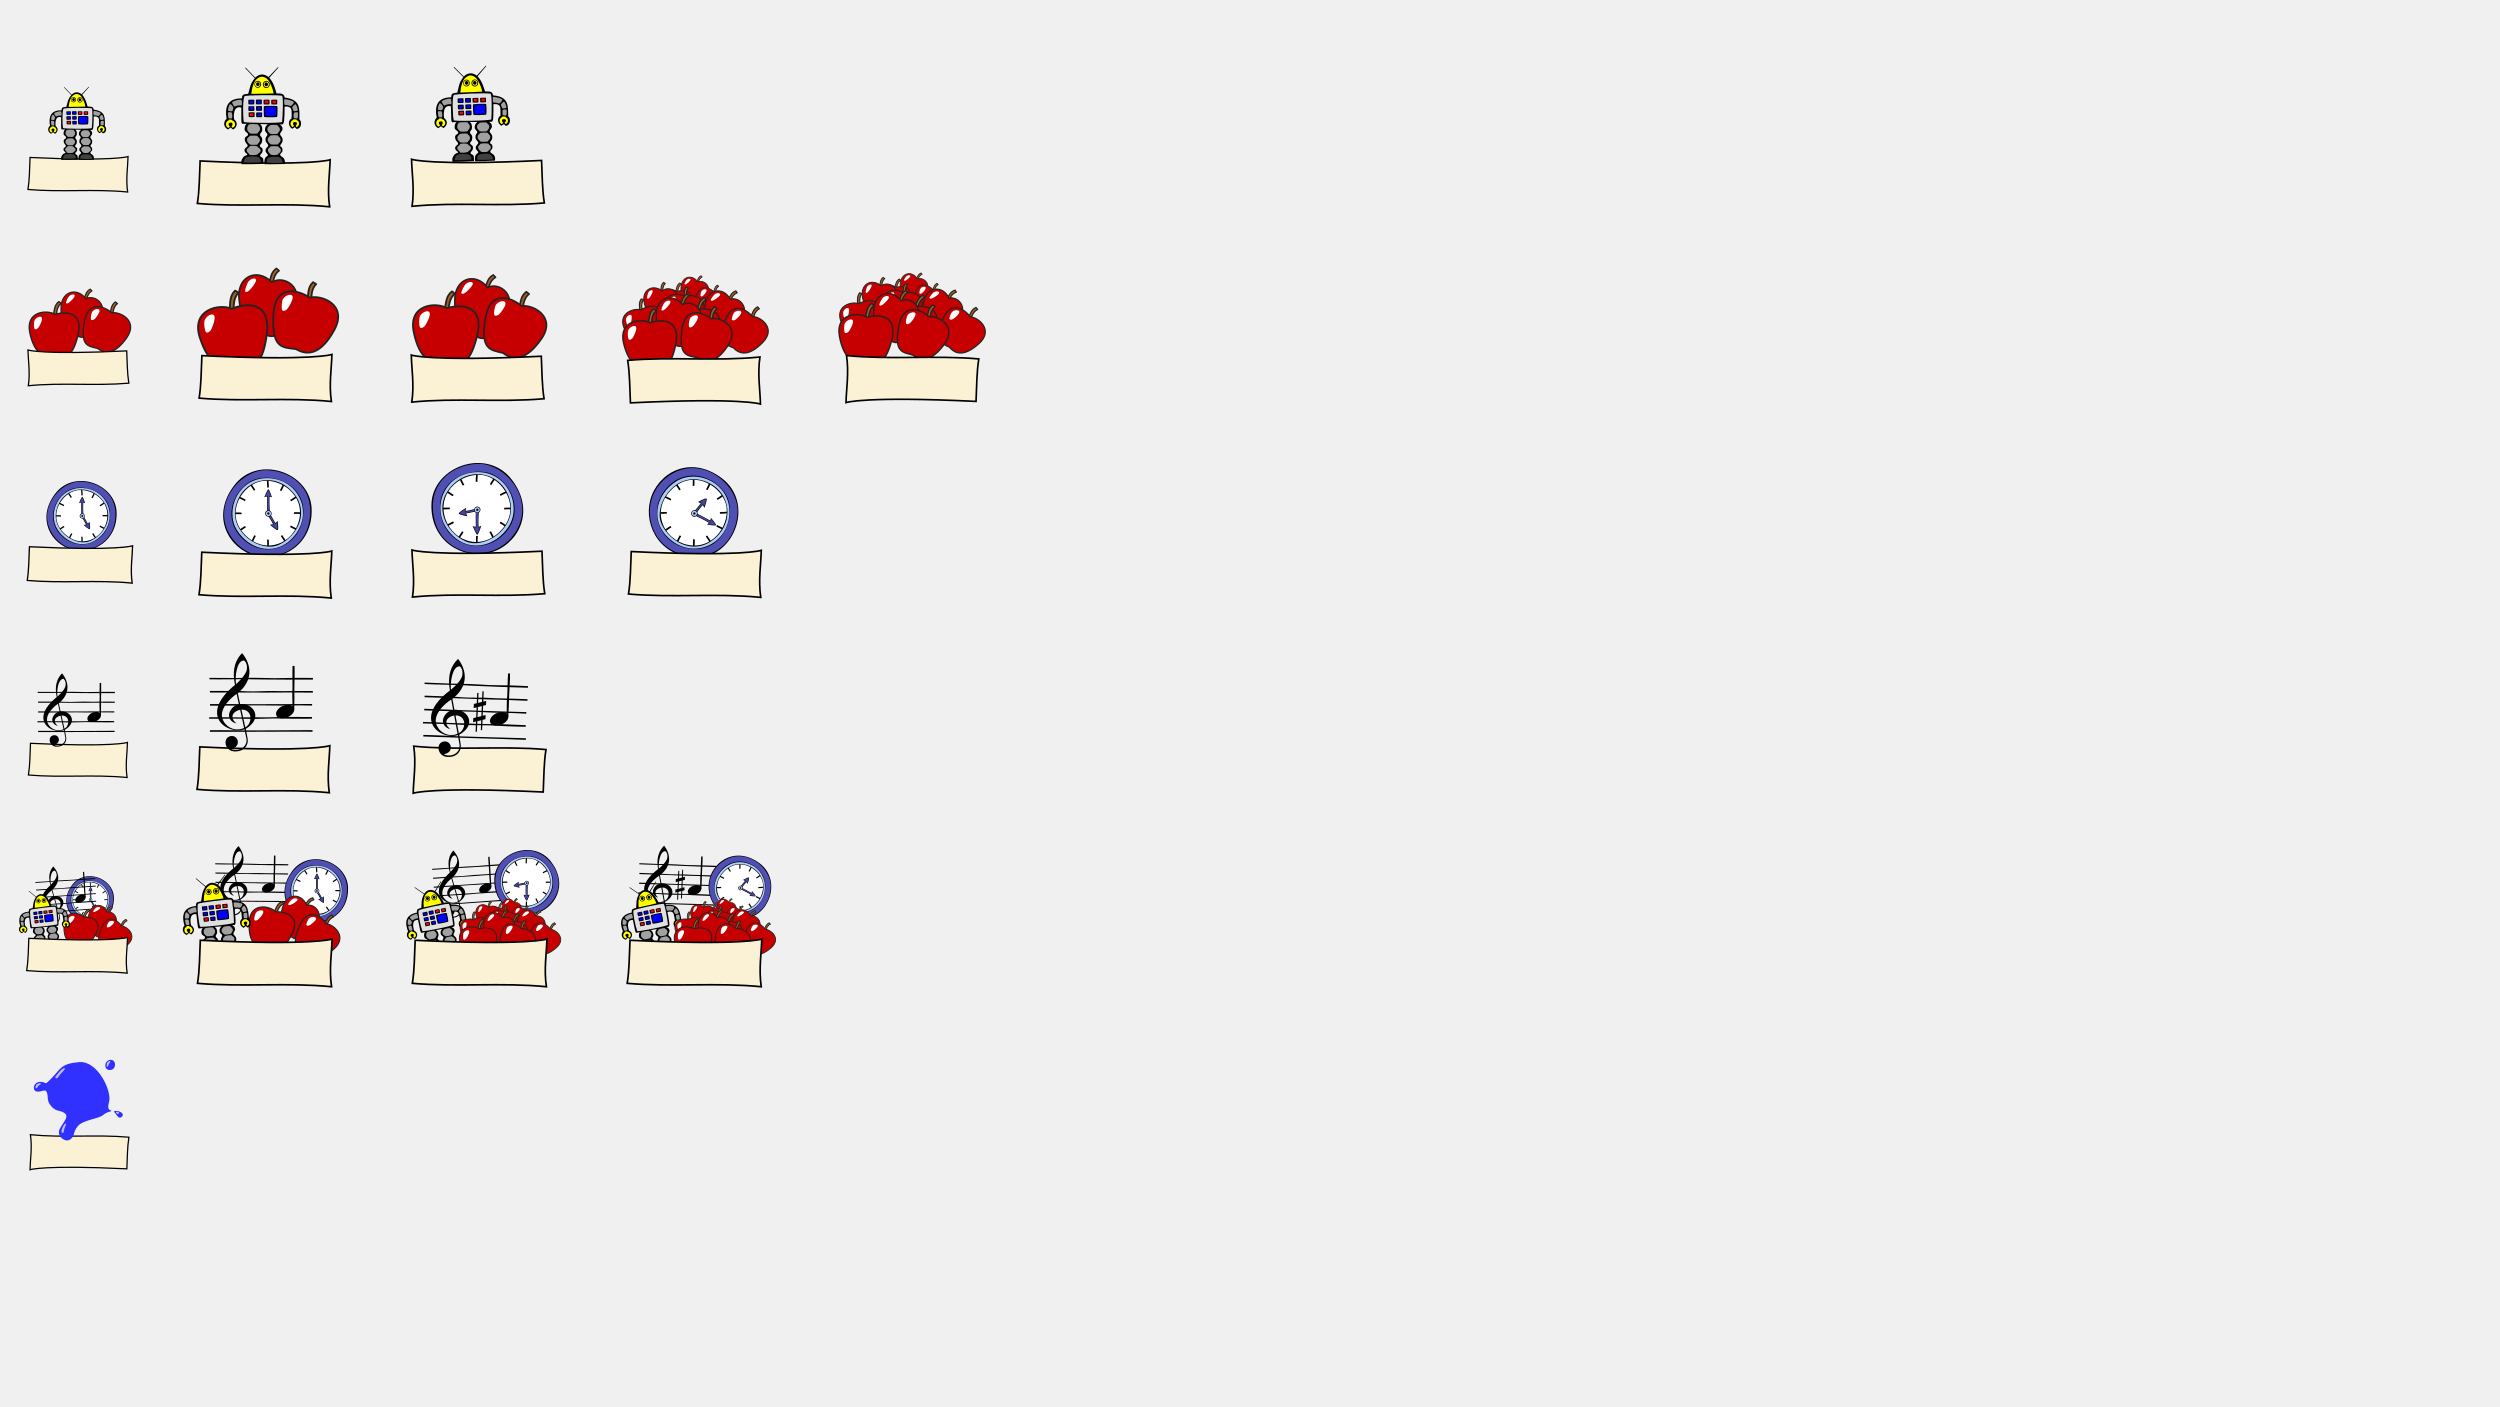
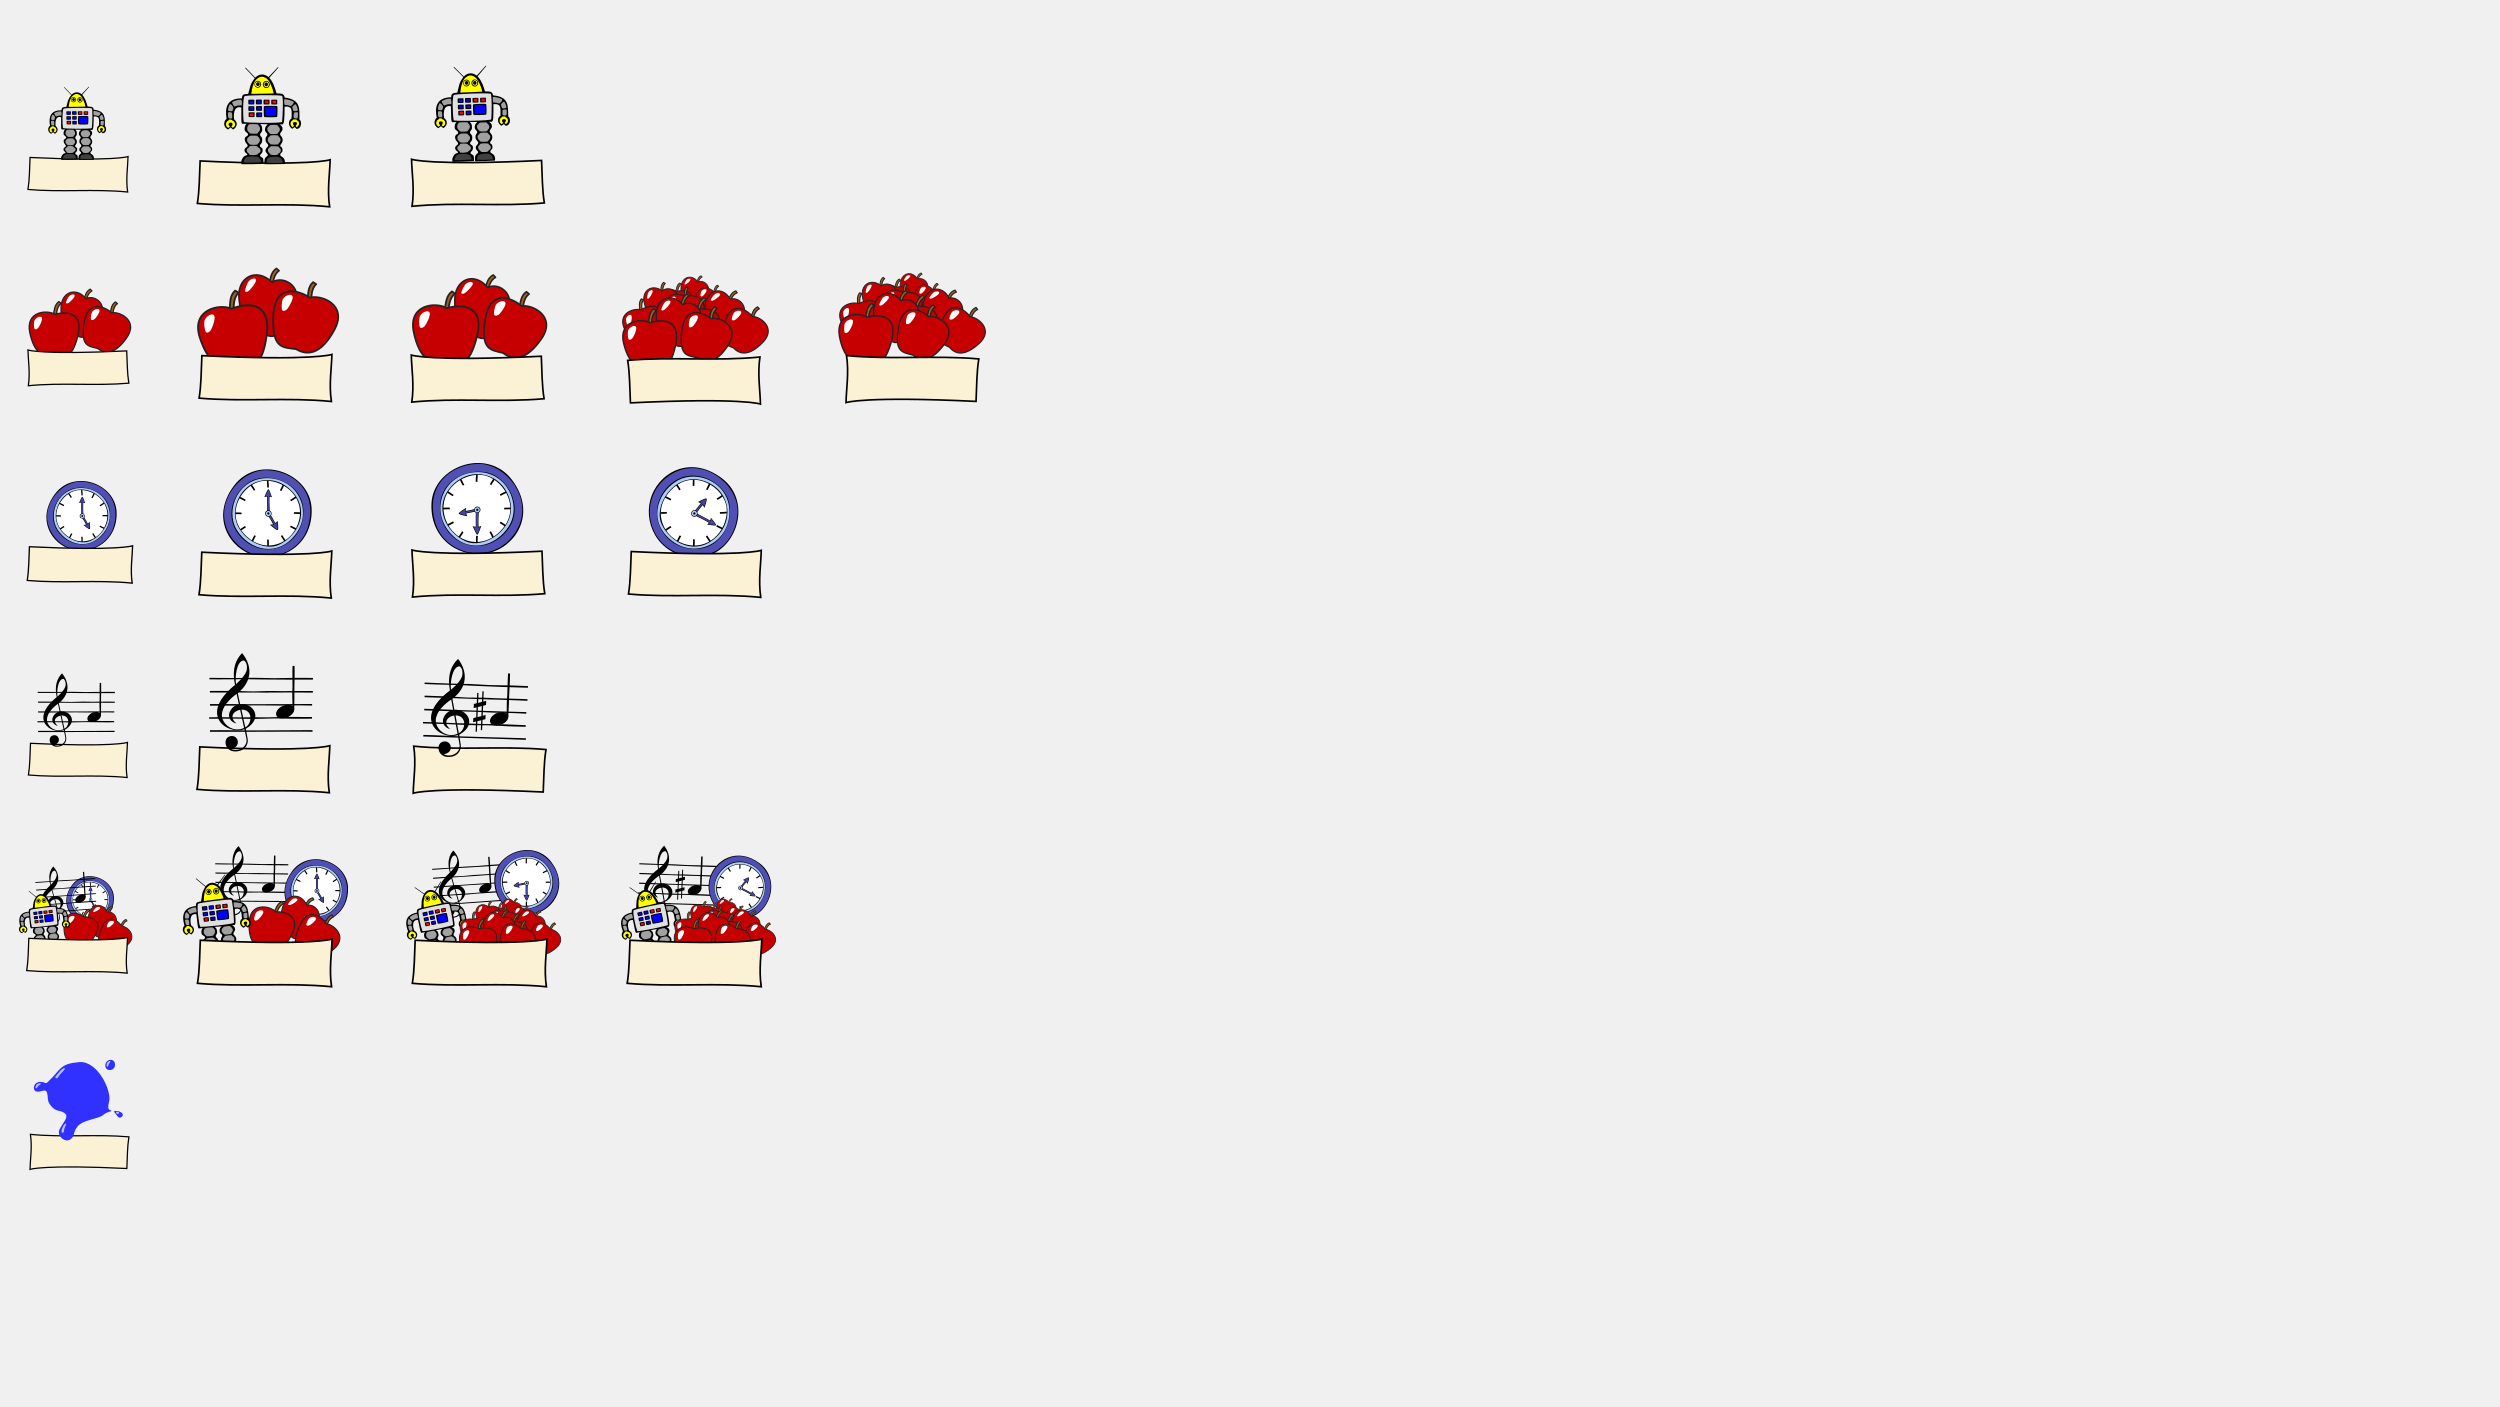
<svg xmlns="http://www.w3.org/2000/svg" xmlns:xlink="http://www.w3.org/1999/xlink" id="svg2" height="100%" viewBox="0 0 640 360" width="100%" version="1.1">
  <defs id="defs4" />
  <path style="fill:#fbf2d5;fill-opacity:1;stroke:#000000;stroke-width:0.431;stroke-linecap:butt;stroke-linejoin:miter;stroke-miterlimit:4;stroke-opacity:1;stroke-dasharray:none" d="m -56.109,-15.662 c 28.598,1.376 33.286,-0.301 33.286,-0.301 -0.073,3.438 -0.794,7.65 -0.135,12.036 -11.238,-1.119 -22.643,0.126 -33.859,-0.86 0.554,-3.42 0.525,-6.997 0.708,-10.875 z" id="answerlabel" />
  <g id="id_FirstLetter" transform="translate(6,0)">
    <g id="g4123" transform="translate(-3.40901,-0.8838835)">
      <use x="0" y="0" xlink:href="#answerlabel" id="use3793" transform="translate(104.75,57.75)" width="640" height="360" />
      <g id="robot">
        <path d="m 62.635,20.895 -2.467,-2.585 0.119,-0.133 2.467,2.575 c 1.124,-1.085 2.354,-0.995 3.389,-0.144 l 2.431,-2.55 0.131,0.108 -2.358,2.635 c 1.04,1.149 1.488,2.668 1.829,3.974 0.749,0.128 1.905,-0.245 2.111,1.09 4.177,0.49 3.772,2.888 3.768,5.601 0.621,0.377 0.701,2.286 -0.705,2.436 -0.035,0 -0.474,-0.488 -0.474,-0.488 0,0 -0.626,0.473 -0.697,0.425 -1.261,-0.909 -0.854,-2.261 -0.139,-2.618 0,-0.551 0.079,-1.406 0.007,-2.039 -0.083,-0.635 -0.383,-0.791 -0.79,-0.946 -0.312,-0.121 -0.622,-0.048 -0.994,-0.06 -0.012,0.921 0.012,2.071 -0.096,3.184 -0.023,0.299 -0.047,1.233 -0.443,1.365 l -0.718,0.012 c 0.408,0.31 0.731,0.455 0.731,1.209 0,0.503 -0.611,0.826 -0.624,1.293 -0.023,0.383 0.719,0.695 0.647,1.593 -0.06,0.767 -0.574,0.946 -0.611,1.341 -0.024,0.395 0.587,0.179 0.587,1.15 0,0.79 -0.587,0.586 -0.587,1.221 0,0.418 0.838,0.478 1.065,1.173 0.168,0.539 0.192,0.659 0.06,1.161 -1.7,0 -3.221,0.096 -5.162,0.035 0.012,-0.79 -0.083,-0.503 0.036,-1.185 0.12,-0.694 0.778,-0.85 0.815,-1.077 0.071,-0.479 -0.611,-0.564 -0.587,-1.269 0.012,-0.695 0.718,-0.838 0.682,-1.281 -0.06,-0.539 -0.705,-0.647 -0.682,-1.51 0.012,-0.838 0.491,-0.838 0.479,-1.281 -0.013,-0.491 -0.707,-0.526 -0.599,-1.449 0.071,-0.682 0.443,-0.886 0.718,-1.161 l -1.976,-0.06 c 0.275,0.347 0.551,0.407 0.539,1.401 -0.012,0.923 -0.622,0.826 -0.539,1.402 0.06,0.455 0.587,0.43 0.539,1.329 -0.048,1.077 -0.647,1.017 -0.599,1.46 0.048,0.466 0.803,0.312 0.707,1.221 -0.096,0.886 -0.622,0.79 -0.659,1.281 -0.036,0.36 0.778,0.36 0.815,0.911 0.035,0.682 0.095,0.611 0.024,1.208 -2.119,0.096 -3.785,0.06 -5.591,0.06 -0.119,-0.646 -0.119,-0.886 0.324,-1.591 0.466,-0.767 1.198,-0.635 1.161,-0.838 -0.096,-0.42 -0.671,-0.36 -0.718,-1.161 -0.023,-0.599 0.778,-0.743 0.803,-1.114 0.035,-0.48 -0.718,-0.672 -0.743,-1.677 -0.012,-0.778 0.79,-0.718 0.838,-1.173 0.06,-0.551 -0.85,-0.611 -0.874,-1.304 -0.035,-0.707 0.181,-1.209 0.527,-1.473 l -0.874,-0.012 c -0.335,0.035 -0.466,0.048 -0.491,-0.971 -0.024,-1.185 -0.012,-2.179 0,-3.185 -2.216,-0.613 -1.94,2.522 -1.859,2.998 1.205,0.994 0.619,2.146 -0.247,2.639 -0.387,-0.284 -0.619,-0.531 -0.619,-0.531 0,0 -0.287,0.26 -0.687,0.521 -1.632,-0.888 -0.835,-2.493 -0.36,-2.725 -0.521,-3.016 0.2,-5.292 3.905,-5.248 0.091,-1.148 0.551,-1.053 1.628,-1.161 0.581,-1.867 0.378,-2.338 1.689,-4.011 z" id="path4536" />
        <path style="fill:#ffff00" d="m 62.336,22.358 c 0.287,-0.732 0.551,-1.054 0.994,-1.389 0.526,-0.396 1.029,-0.624 1.832,-0.288 0.79,0.335 1.161,0.994 1.545,1.808 0.49,1.09 0.67,1.784 0.742,2.323 -2.479,0.083 -3.449,0.06 -5.711,0.096 0.083,-0.707 0.216,-1.605 0.599,-2.55 z" id="path4538" />
        <path style="fill:#a1a1a1" d="m 61.271,35.752 c 0,-0.216 2.096,-0.204 2.084,-0.037 -0.025,0.288 0.611,0.348 0.586,1.09 -0.012,0.622 -0.611,0.803 -0.574,1.042 0.023,0.168 -2.12,0.168 -2.072,-0.025 0.048,-0.131 -0.634,-0.347 -0.634,-1.137 0,-0.659 0.611,-0.755 0.611,-0.934 z" id="path4540" />
        <path style="fill:#a1a1a1" d="m 61.271,38.412 c -0.035,-0.323 2.059,-0.264 2.084,0.035 0.012,0.216 0.73,0.383 0.753,0.899 0.048,0.754 -0.753,0.778 -0.717,0.992 0.047,0.288 -2.192,0.372 -2.169,0.096 0.013,-0.264 -0.634,-0.455 -0.67,-1.137 -0.024,-0.408 0.743,-0.659 0.718,-0.886 z" id="path4542" />
        <path style="fill:#a1a1a1" d="m 66.626,38.412 c 0.06,-0.168 2.203,-0.156 2.155,0.084 -0.048,0.275 0.526,0.191 0.515,0.958 -0.023,0.646 -0.671,0.622 -0.647,0.838 0.036,0.395 -1.963,0.347 -2,0.096 -0.023,-0.156 -0.634,-0.408 -0.646,-1.102 -0.025,-0.48 0.562,-0.647 0.622,-0.875 z" id="path4544" />
        <path style="fill:#404040" d="m 63.566,41.14 c 0.574,0.323 0.79,1.281 0.515,1.304 -0.718,0.048 -3.184,0.121 -4.227,0.013 -0.191,-0.013 0.084,-1.042 0.659,-1.329 0.504,-0.252 2.395,-0.348 3.054,0.012 z" id="path4546" />
        <path style="fill:#404040" d="m 69.054,41.206 c 0.574,0.312 0.91,1.342 0.622,1.366 -0.718,0.048 -2.837,0.06 -3.878,-0.036 -0.192,-0.023 -0.192,-0.994 0.371,-1.281 0.502,-0.251 2.226,-0.418 2.885,-0.048 z" id="path4548" />
        <path style="fill:#ffff00" d="m 55.883,31.761 c 0.013,-0.4 0.982,-0.339 0.982,-0.012 0.564,0.002 1.294,1.35 0.096,1.855 -0.073,-0.035 -0.156,-0.131 -0.3,-0.335 1.147,-1.424 -1.673,-1.273 -0.395,0.036 -0.035,0.048 -0.289,0.297 -0.433,0.332 -0.979,-0.516 -0.563,-1.773 0.05,-1.877 z" id="path4550" />
        <path style="fill:#ffff00" d="m 72.38,31.628 c -0.067,-0.347 1.294,-0.205 1.01,0.055 0.658,0.126 0.891,1.309 -0.021,1.758 -0.072,-0.025 -0.144,-0.133 -0.275,-0.348 1.242,-1.284 -1.548,-1.347 -0.407,0.025 -0.037,0.048 -0.282,0.277 -0.413,0.314 -0.928,-0.733 -0.364,-1.61 0.107,-1.804 z" id="path4552" />
        <path style="fill:#a1a1a1" d="m 59.276,27.869 c -0.083,0.011 -0.492,-0.047 -0.877,0.008 -0.384,0.055 -0.743,0.224 -0.884,0.291 -0.141,0.067 -0.587,-0.653 -0.689,-1.019 -0.102,-0.367 2.291,-0.994 2.426,-0.611 0.135,0.384 0.106,1.32 0.023,1.331 z" id="path4554" />
        <path style="fill:#a1a1a1" d="m 57.147,28.401 c 0.062,0.172 -0.208,0.891 -0.319,0.951 -0.111,0.059 -0.83,0.006 -0.997,-0.138 -0.166,-0.144 0.194,-1.605 0.501,-1.653 0.307,-0.047 0.753,0.668 0.815,0.84 z" id="path4556" />
        <path style="fill:#a1a1a1" d="m 56.781,29.765 c 0.085,0.146 0.122,1.309 0.023,1.414 -0.099,0.105 -0.707,0.043 -0.838,0 -0.131,-0.044 -0.3,-1.352 -0.156,-1.497 0.144,-0.145 0.885,-0.063 0.971,0.083 z" id="path4558" />
        <path style="fill:#a1a1a1" d="m 70.251,27.703 c 0.082,0.108 0.294,0.009 0.833,0.118 0.359,0.072 0.57,0.206 0.756,0.187 0.185,-0.019 0.803,-0.613 0.79,-0.959 -0.013,-0.346 -2.371,-0.992 -2.445,-0.698 -0.073,0.294 -0.017,1.245 0.065,1.352 z" id="path4560" />
        <path style="fill:#a1a1a1" d="m 72.247,28.302 c -0.036,0.169 0.245,0.938 0.36,1.011 0.115,0.073 0.886,0.043 1.014,-0.171 0.128,-0.214 -0.319,-1.459 -0.524,-1.548 -0.205,-0.089 -0.814,0.539 -0.85,0.708 z" id="path4562" />
        <path style="fill:#a1a1a1" d="m 72.646,31.095 c 0.128,0.081 0.789,0.165 0.911,0.08 0.122,-0.086 0.196,-1.335 0.096,-1.49 -0.1,-0.155 -0.896,-0.034 -0.985,0.056 -0.089,0.09 -0.149,1.273 -0.022,1.354 z" id="path4564" />
        <path style="fill:#a1a1a1" d="m 61.072,32.792 c 0,-0.216 2.466,-0.181 2.454,0 -0.024,0.287 0.468,0.359 0.443,1.125 -0.012,0.647 -0.611,0.826 -0.574,1.077 0.023,0.181 -2.12,0.168 -2.072,-0.023 0.036,-0.144 -0.634,-0.372 -0.634,-1.185 0,-0.67 0.383,-0.826 0.383,-0.994 z" id="path4566" />
        <path style="fill:#a1a1a1" d="m 66.46,32.991 c 0,-0.204 2.024,-0.204 2.013,-0.023 -0.025,0.275 0.586,0.347 0.574,1.089 -0.012,0.622 -0.599,0.803 -0.563,1.042 0.023,0.168 -2.047,0.156 -2.011,-0.023 0.035,-0.144 -0.624,-0.36 -0.624,-1.138 0,-0.659 0.611,-0.755 0.611,-0.946 z" id="path4568" />
        <path style="fill:#a1a1a1" d="m 66.56,35.652 c 0,-0.216 2.083,-0.203 2.071,-0.024 -0.024,0.275 0.61,0.347 0.599,1.09 -0.012,0.634 -0.622,0.825 -0.587,1.065 0.025,0.168 -2.107,0.156 -2.059,-0.025 0.037,-0.143 -0.646,-0.359 -0.646,-1.162 0,-0.657 0.622,-0.753 0.622,-0.946 z" id="path4570" />
        <path style="fill-rule:evenodd" d="m 63.4,21.567 0,0 c 0.476,0 0.863,0.403 0.863,0.898 0,0.495 -0.387,0.898 -0.863,0.898 -0.475,0 -0.862,-0.403 -0.862,-0.898 0,-0.495 0.387,-0.898 0.862,-0.898 z m -0.036,0.191 c 0.375,0 0.682,0.317 0.682,0.707 0,0.39 -0.307,0.707 -0.682,0.707 -0.375,0 -0.682,-0.317 -0.682,-0.707 0,-0.39 0.307,-0.707 0.682,-0.707 z m 0.06,0.179 c 0.251,0 0.455,0.221 0.455,0.491 0,0.27 -0.204,0.491 -0.455,0.491 -0.251,0 -0.455,-0.221 -0.455,-0.491 0,-0.27 0.204,-0.491 0.455,-0.491" id="path4572" />
        <path style="fill-rule:evenodd" d="m 64.697,22.511 c 0,0.516 0.395,0.923 0.886,0.923 0.491,0 0.886,-0.407 0.886,-0.923 0,-0.514 -0.395,-0.921 -0.886,-0.921 -0.491,0 -0.886,0.407 -0.886,0.921 z m 0.227,-0.012 c 0,0.408 0.312,0.73 0.707,0.73 0.383,0 0.61,-0.335 0.61,-0.742 0,-0.395 -0.227,-0.707 -0.61,-0.707 -0.395,0 -0.707,0.324 -0.707,0.718 z m 0.192,-0.023 c 0,0.275 0.204,0.491 0.455,0.491 0.239,0 0.443,-0.216 0.443,-0.491 0,-0.275 -0.204,-0.491 -0.443,-0.491 -0.251,0 -0.455,0.216 -0.455,0.491" id="path4574" />
        <path style="fill:#e0e0e0" d="m 69.586,25.408 c 0.42,0.119 0.204,5.245 0.037,6.682 -0.048,0.37 -9.745,0.31 -9.805,-0.025 -0.25,-1.364 -0.264,-6.13 0.204,-6.549 0.346,-0.311 8.681,-0.372 9.565,-0.108 z" id="path4576" />
        <path d="m 62.502,26.439 c 0.035,0.036 0.035,1.09 -0.025,1.15 -0.06,0.071 -1.389,0.06 -1.46,0.012 -0.048,-0.048 -0.06,-1.054 -0.023,-1.15 0.035,-0.06 1.424,-0.072 1.508,-0.012 z" id="path4578" />
        <path style="fill:#0000ff" d="m 62.203,26.672 c 0.037,0.025 0.025,0.647 -0.012,0.682 -0.036,0.037 -0.815,0.037 -0.849,0 -0.037,-0.023 -0.037,-0.622 -0.025,-0.67 0.025,-0.048 0.838,-0.048 0.886,-0.012 z" id="path4580" />
        <path d="m 64.963,28.102 c 0.072,-0.156 3.232,-0.179 3.426,-0.024 0.096,0.071 0.083,2.586 -0.048,2.718 -0.144,0.155 -3.173,0.143 -3.317,0.012 -0.108,-0.096 -0.131,-2.49 -0.06,-2.706" id="path4582" />
        <path style="fill:#0000ff" d="m 68.056,28.335 c 0.072,0.06 0.072,2.059 -0.035,2.179 -0.121,0.119 -2.539,0.108 -2.646,0.012 -0.096,-0.083 -0.12,-2 -0.048,-2.167 0.048,-0.131 2.574,-0.143 2.73,-0.023 z" id="path4584" />
        <path d="m 64.431,26.406 c 0.035,0.036 0.035,1.102 -0.025,1.161 -0.071,0.06 -1.401,0.06 -1.46,0 -0.048,-0.048 -0.06,-1.054 -0.023,-1.138 0.023,-0.072 1.424,-0.083 1.508,-0.023 z" id="path4586" />
        <path style="fill:#0000ff" d="m 64.132,26.639 c 0.025,0.024 0.025,0.647 -0.012,0.682 -0.036,0.036 -0.826,0.036 -0.862,0 -0.024,-0.023 -0.035,-0.622 -0.012,-0.671 0.025,-0.036 0.838,-0.048 0.886,-0.012 z" id="path4588" />
        <path d="m 62.502,28.102 c 0.048,0.035 0.048,1.089 -0.012,1.15 -0.073,0.06 -1.402,0.06 -1.462,0.012 -0.047,-0.048 -0.06,-1.054 -0.023,-1.15 0.023,-0.06 1.425,-0.071 1.497,-0.012 z" id="path4590" />
        <path style="fill:#0000ff" d="m 62.236,28.302 c 0.023,0.012 0.023,0.646 -0.013,0.682 -0.035,0.036 -0.826,0.036 -0.861,0 -0.025,-0.023 -0.037,-0.622 -0.012,-0.671 0.012,-0.048 0.838,-0.048 0.886,-0.012 z" id="path4592" />
        <path d="m 64.464,28.069 c 0.048,0.035 0.048,1.101 -0.012,1.149 -0.073,0.072 -1.402,0.06 -1.462,0.013 -0.047,-0.048 -0.06,-1.054 -0.023,-1.15 0.023,-0.06 1.412,-0.071 1.497,-0.012 z" id="path4594" />
        <path style="fill:#0000ff" d="m 64.165,28.302 c 0.023,0.023 0.023,0.646 -0.013,0.682 -0.035,0.035 -0.826,0.035 -0.861,0 -0.025,-0.025 -0.037,-0.622 -0.012,-0.671 0.012,-0.048 0.838,-0.048 0.886,-0.012 z" id="path4596" />
        <path d="m 62.569,29.665 c 0.048,0.035 0.036,1.102 -0.023,1.161 -0.06,0.06 -1.389,0.06 -1.45,0 -0.047,-0.048 -0.06,-1.054 -0.023,-1.138 0.023,-0.072 1.414,-0.083 1.497,-0.023 z" id="path4598" />
        <path style="fill:#ff0000" d="m 62.269,29.898 c 0.024,0.024 0.024,0.646 -0.013,0.682 -0.035,0.036 -0.825,0.036 -0.861,0 -0.025,-0.023 -0.036,-0.622 -0.012,-0.671 0.012,-0.036 0.838,-0.048 0.886,-0.012 z" id="path4600" />
        <path d="m 64.498,29.699 c 0.048,0.023 0.036,1.089 -0.023,1.15 -0.06,0.06 -1.389,0.06 -1.45,0 -0.047,-0.037 -0.071,-1.054 -0.023,-1.138 0.023,-0.072 1.414,-0.084 1.497,-0.012 z" id="path4602" />
        <path style="fill:#0000ff" d="m 64.231,29.898 c 0.024,0.025 0.024,0.647 -0.013,0.683 -0.035,0.035 -0.825,0.035 -0.861,0 -0.025,-0.025 -0.037,-0.611 -0.012,-0.671 0.012,-0.036 0.838,-0.048 0.886,-0.013 z" id="path4604" />
        <path d="m 66.393,26.439 c 0.036,0.036 0.036,1.09 -0.024,1.15 -0.071,0.06 -1.401,0.06 -1.46,0 -0.048,-0.036 -0.06,-1.042 -0.025,-1.138 0.025,-0.071 1.425,-0.083 1.509,-0.012 z" id="path4606" />
        <path style="fill:#ff0000" d="m 66.127,26.639 c 0.023,0.012 0.023,0.636 -0.012,0.671 -0.037,0.036 -0.815,0.036 -0.851,0.012 -0.035,-0.035 -0.048,-0.622 -0.023,-0.682 0.023,-0.036 0.838,-0.048 0.886,0 z" id="path4608" />
        <path d="m 68.356,26.439 c 0.048,0.036 0.048,1.09 -0.012,1.15 -0.072,0.06 -1.401,0.06 -1.46,0.012 -0.048,-0.048 -0.06,-1.054 -0.025,-1.15 0.025,-0.06 1.414,-0.072 1.497,-0.012 z" id="path4610" />
        <path style="fill:#ff0000" d="m 68.056,26.639 c 0.023,0.012 0.023,0.647 -0.012,0.682 -0.037,0.036 -0.826,0.036 -0.863,0 -0.023,-0.023 -0.036,-0.622 -0.012,-0.671 0.012,-0.048 0.838,-0.048 0.886,-0.012 z" id="path4612" />
      </g>
    </g>
    <rect y="10" x="33.934" height="50" width="55" id="rect4029" style="fill:none;stroke:none" />
  </g>
  <g id="id_NameTerms" transform="translate(-129.591,0)">
    <use x="0" y="0" xlink:href="#answerlabel" id="use3797" transform="matrix(-1,0,0,1,212.1218,56.74111)" width="640" height="360" />
    <use height="360" width="640" transform="matrix(0.9816815,-0.02624163,0.02624163,0.9816815,186.1723,0.8680379)" id="use4027" xlink:href="#robot" y="0" x="0" />
    <rect y="10" x="224.591" height="50" width="55" id="rect4166" style="fill:none;stroke:none" />
  </g>
  <g id="id_Read">
    <use height="360" width="640" transform="matrix(0.7536449,0,0,0.7536449,-26.39506,9.25695)" id="use4555" xlink:href="#g4123" y="0" x="0" />
    <rect y="10" x="0" height="50" width="40" id="rect4541" style="fill:none;stroke:none" />
  </g>
  <g id="three_apples" transform="matrix(1.209977,0,0,1.209977,31.97019,-20.83029)">
    <path style="fill:#a16121;stroke:#232323;stroke-width:0.337;stroke-linejoin:round;stroke-miterlimit:4;stroke-dasharray:none" d="m -137.861,82.632 c 0.378,-1.532 0.365,-2.65 1.512,-3.466 l 0.537,0.449 c -1.121,0.789 -1.191,2.337 -1.4,3.416 z" id="use3067" />
    <path style="fill:#c60000;stroke:#232323;stroke-width:0.337;stroke-linejoin:round;stroke-miterlimit:4;stroke-dasharray:none" d="m -132.986,87.818 c -2.574,4.823 -3.875,6.223 -6.69,3.793 -3.26,1.205 -3.5,-1.456 -4.137,-6.067 -0.639,-4.613 3.436,-6.695 6.586,-3.606 2.409,-1.55 6.819,1.061 4.243,5.881 z" id="use3069" />
    <path style="fill:#ffffff;stroke:none" d="m -142.632,83.669 c -0.004,-0.331 0.424,-1.65 0.792,-2.007 0.595,-0.578 1.43,-0.639 1.403,-0.107 -0.026,0.553 -1,1.672 -1.37,2.033 -0.367,0.354 -0.818,0.402 -0.826,0.081 z" id="use3071" />
    <path style="fill:#a16121;stroke:#232323;stroke-width:0.383;stroke-linejoin:round;stroke-miterlimit:4;stroke-dasharray:none" d="m -145.741,87.774 c 0.167,-1.787 -0.037,-3.043 1.115,-4.154 l 0.68,0.415 c -1.128,1.077 -0.945,2.83 -0.998,4.08 z" id="use3022" />
    <path style="fill:#c60000;stroke:#232323;stroke-width:0.383;stroke-linejoin:round;stroke-miterlimit:4;stroke-dasharray:none" d="m -151.699,93.083 c 1.891,5.785 4.733,6.571 7.379,5.548 2.986,0.144 5.086,0.793 6.029,-6.117 0.943,-6.907 -4.195,-6.459 -7.025,-5.248 -2.326,-1.069 -8.27,0.033 -6.382,5.82 z" id="use3024" />
    <path style="fill:#ffffff;stroke:none" d="m -150.519,91.903 c -0.217,-0.335 -0.469,-1.895 -0.188,-2.448 0.456,-0.892 1.574,-1.382 1.879,-0.828 0.319,0.576 -0.316,2.213 -0.597,2.77 -0.282,0.548 -0.877,0.828 -1.094,0.505 z" id="use3026" />
    <path style="fill:#a16121;stroke:#232323;stroke-width:0.36;stroke-linejoin:round;stroke-miterlimit:4;stroke-dasharray:none" d="m -130.105,85.795 c 0.187,-1.674 0.017,-2.854 1.116,-3.877 l 0.631,0.401 c -1.076,0.99 -0.934,2.638 -1.005,3.809 z" id="use3031" />
    <path style="fill:#c60000;stroke:#232323;stroke-width:0.36;stroke-linejoin:round;stroke-miterlimit:4;stroke-dasharray:none" d="m -124.682,91.439 c -2.694,5.033 -5.448,5.294 -7.724,3.915 -2.781,-0.356 -4.827,-0.1 -4.568,-6.634 0.261,-6.535 4.933,-5.28 7.348,-3.696 2.324,-0.606 7.636,1.386 4.941,6.419 z" id="use3033" />
    <path style="fill:#ffffff;stroke:none" d="m -135.195,87.511 c -0.147,-0.345 -0.131,-1.827 0.217,-2.292 0.564,-0.753 1.675,-1.026 1.869,-0.465 0.203,0.583 -0.645,1.995 -0.994,2.465 -0.348,0.462 -0.943,0.625 -1.091,0.292 z" id="use3035" />
  </g>
  <g id="twelve_apples" transform="matrix(0.7493139,0,0,0.7493139,-15.14505,21.88599)">
    <use height="360" width="640" transform="matrix(0.6100233,0.1018365,-0.1018365,0.6100233,29.98608,40.7232)" id="use4204" xlink:href="#three_apples" y="0" x="0" />
    <use height="360" width="640" transform="matrix(0.7530824,-0.1109226,0.1109226,0.7530824,21.33723,3.775528)" id="use4202" xlink:href="#three_apples" y="0" x="0" />
    <use height="360" width="640" transform="matrix(0.8545209,0.243829,-0.2439665,0.8522187,84.02366,46.17775)" id="use4200" xlink:href="#three_apples" y="0" x="0" />
    <use height="360" width="640" transform="matrix(0.997211,0.07463337,-0.07463337,0.997211,75.03106,13.81886)" id="use4196" xlink:href="#three_apples" y="0" x="0" />
  </g>
  <g id="id_CountEasy">
    <use height="360" width="640" transform="matrix(1.054231,0,0,1.054231,210.9776,-10.30184)" id="use4212" xlink:href="#three_apples" y="0" x="0" />
    <use height="360" width="640" transform="translate(107.7916,106.7066)" id="use4276" xlink:href="#answerlabel" y="0" x="0" />
    <rect y="60" x="40" height="50" width="55" id="rect4284" style="fill:none;stroke:none" />
  </g>
  <g id="id_CountReadEasy" transform="translate(-107.591,0)">
    <g id="g3179">
      <use x="0" y="0" xlink:href="#three_apples" id="use4214" transform="matrix(0.9935337,0.1135376,-0.1135376,0.9935337,374.525,11.00259)" width="640" height="360" />
      <use x="0" y="0" xlink:href="#answerlabel" id="use4278" transform="matrix(-1,0,0,1,190.0555,106.862)" width="640" height="360" />
    </g>
    <rect y="60" x="202.591" height="50" width="55" id="rect4291" style="fill:none;stroke:none" />
  </g>
  <g id="id_CountHard" transform="translate(-212.3536,0)">
    <g id="g4312" transform="translate(4.883883,1.06066)">
      <use x="0" y="0" xlink:href="#twelve_apples" id="use4272" transform="matrix(1.093237,0,0,1.093237,451.6612,-14.12532)" width="640" height="360" />
      <use x="0" y="0" xlink:href="#answerlabel" id="use4280" transform="matrix(1,0,0,-1,424.9712,86.41183)" width="640" height="360" />
    </g>
    <rect y="60" x="362.354" height="50" width="55" id="rect4298" style="fill:none;stroke:none" />
  </g>
  <g id="id_CountReadHard" transform="translate(-318.7071,0)">
    <use height="360" width="640" transform="matrix(1.097384,0.06352874,-0.06352874,1.097384,624.3334,-10.33883)" id="use4274" xlink:href="#twelve_apples" y="0" x="0" />
    <use height="360" width="640" transform="matrix(-1,0,0,-1,512.4622,87.09807)" id="use4282" xlink:href="#answerlabel" y="0" x="0" />
    <rect y="60" x="523.707" height="50" width="55" id="rect4305" style="fill:none;stroke:none" />
  </g>
  <g id="id_Count">
    <use x="0" y="0" xlink:href="#g3179" id="use3183" transform="matrix(0.7597082,0,0,0.7597082,-154.5731,20.54356)" width="640" height="360" />
    <rect y="60" x="0" height="50" width="40" id="rect4549" style="fill:none;stroke:none" />
  </g>
  <g id="id_ClockEasy">
    <g id="g4474" transform="translate(2.919417,-0.1767767)">
      <g id="g4536" transform="matrix(0.7918645,0,0,0.7918645,-715.7314,-455.0408)">
        <g id="clock_background">
          <path id="path3765" d="m 1000.911,739.275 c 0.489,11.67 -9.624,17.48 -18.108,15.309 -8.484,-2.171 -14.709,-12.486 -6.969,-22.735 7.74,-10.249 24.588,-4.244 25.077,7.426 z" style="fill:#000000;fill-opacity:1;fill-rule:evenodd;stroke:none" />
          <path id="path3767" d="m 986.633,726.878 c -8.888,-0.391 -18.595,11.51 -11.655,21.651 6.941,10.141 21.946,7.006 24.847,-3.713 2.901,-10.719 -4.304,-17.547 -13.192,-17.938 z m 11.608,14.297 c -0.703,10.203 -11.778,14.703 -19.134,8.342 -7.355,-6.361 -3.768,-15.833 2.175,-19.089 5.943,-3.256 17.661,0.543 16.958,10.746 z" style="fill:#5050b4;fill-opacity:1;fill-rule:evenodd;stroke:none" />
          <path id="path3779" d="m 996.928,742.748 c -1.671,7.719 -10.953,11.935 -17.708,4.856 -6.756,-7.08 -0.377,-16.439 5.798,-17.23 6.175,-0.791 13.582,4.655 11.91,12.374 z" style="fill:#ffffff;fill-opacity:1;fill-rule:evenodd;stroke:none" />
          <path id="path3782" d="m 986.433,730.263 c 0.164,1.508 0.115,2.224 0.114,2.228 0.187,-0.002 0.381,0.023 0.551,-0.05 -0.02,-0.744 -0.038,-1.489 -0.151,-2.178 z" style="fill:#000000;fill-opacity:1;stroke:none" />
          <use height="1052.362" width="744.094" transform="matrix(-0.03639416,-0.9995096,-1.16168,0.03131355,1882.016,1704.132)" id="use3784" xlink:href="#path3782" y="0" x="0" />
          <use height="1052.362" width="744.094" transform="matrix(0.9950272,-0.09960347,-0.09148554,-0.91393,71.85791,1517.046)" id="use3786" xlink:href="#path3782" y="0" x="0" />
          <use height="1052.362" width="744.094" transform="matrix(-0.04345369,-0.9988579,-0.908425,0.04777947,1684.522,1691.524)" id="use3788" xlink:href="#path3782" y="0" x="0" />
          <use height="1052.362" width="744.094" id="use3814" transform="matrix(0.8660254,0.5,-0.5,0.8660254,502.5076,-394.2556)" xlink:href="#path3782" y="0" x="0" />
          <use height="1052.362" width="744.094" id="use3816" transform="matrix(0.5,0.8660254,-0.8660254,0.5,1135.059,-484.1473)" xlink:href="#path3782" y="0" x="0" />
          <use height="1052.362" width="744.094" id="use3820" transform="matrix(-0.5,0.8660254,-0.8660254,-0.5,2121.825,256.6287)" xlink:href="#path3782" y="0" x="0" />
          <use height="1052.362" width="744.094" id="use3822" transform="matrix(-0.8660254,0.5,-0.5,-0.8660254,2212.04,888.938)" xlink:href="#path3782" y="0" x="0" />
          <use height="1052.362" width="744.094" id="use3826" transform="matrix(-0.8660254,-0.5,0.5,-0.8660254,1471.021,1875.784)" xlink:href="#path3782" y="0" x="0" />
          <use height="1052.362" width="744.094" id="use3828" transform="matrix(-0.5,-0.8660254,0.8660254,-0.5,838.5908,1965.999)" xlink:href="#path3782" y="0" x="0" />
          <use height="1052.362" width="744.094" id="use3832" transform="matrix(0.5,-0.8660254,0.8660254,0.5,-148.296,1225.021)" xlink:href="#path3782" y="0" x="0" />
          <use height="1052.362" width="744.094" id="use3834" transform="matrix(0.8660254,-0.5,0.5,0.8660254,-238.3896,592.4292)" xlink:href="#path3782" y="0" x="0" />
          <path id="path3773" d="m 987.031,729.469 c -9.611,-0.428 -14.344,10.175 -10.252,16.794 4.093,6.619 13.208,8.841 18.886,1.431 5.678,-7.409 0.977,-17.797 -8.634,-18.225 z m 7.584,4.284 c 6.013,6.492 1.703,14.398 -4.17,17.191 -5.873,2.793 -16.196,-3.829 -14.025,-12.537 2.171,-8.708 12.182,-11.147 18.195,-4.654 z" style="fill:#afcdfa;fill-opacity:1;fill-rule:evenodd;stroke:none" />
        </g>
        <g id="clock_minute" transform="translate(0,-0.2651651)">
          <path id="path3836" d="m 986.535,740.409 c -0.085,-1.743 -0.014,-4.73 -0.014,-4.73 -0.184,-0.011 -0.422,0.011 -0.904,0.183 0,0 0.964,-2.481 1.3,-2.556 0.335,-0.075 1.18,2.622 1.18,2.622 -0.246,-0.123 -0.605,-0.275 -0.784,-0.232 -0.087,1.561 -0.002,3.017 0.057,4.664 z" style="fill:#000000;fill-opacity:1;stroke:none" />
          <path id="path3836-3" d="m 986.631,740.389 c -0.063,-1.581 0.032,-4.878 0.032,-4.878 -0.137,-0.01 -0.423,-0.069 -0.78,0.087 0,0 0.785,-1.902 1.034,-1.97 0.249,-0.068 0.898,2.005 0.898,2.005 -0.206,-0.186 -0.53,-0.15 -0.662,-0.107 -0.065,1.416 0.038,3.312 0.081,4.806 z" style="fill:#44449c;fill-opacity:1;stroke:none" />
        </g>
        <g id="clock_hour">
          <path id="path3836-5" d="m 987.05,740.311 c 1.08,1.655 2.111,3.642 2.111,3.642 0.219,-0.111 0.311,-0.191 0.77,-0.678 0,0 0.387,2.634 0.043,2.93 -0.344,0.296 -2.559,-1.707 -2.559,-1.707 0.353,-0.043 0.844,0.004 1.027,-0.156 -0.779,-1.591 -1.142,-1.994 -2.137,-3.573 z" style="fill:#000000;fill-opacity:1;stroke:none" />
          <path id="path3836-3-2" d="m 986.998,740.476 c 0.963,1.511 2.094,3.736 2.094,3.736 0.163,-0.081 0.356,-0.113 0.68,-0.502 0,0 0.287,1.98 0.038,2.211 -0.248,0.232 -1.884,-1.245 -1.884,-1.245 0.343,0.046 0.666,-0.143 0.793,-0.272 -0.723,-1.434 -1.306,-2.176 -2.198,-3.615 z" style="fill:#44449c;fill-opacity:1;stroke:none" />
          <path id="path3765-6" d="m 987.768,740.263 c 0.472,0.688 0.098,1.42 -0.522,1.593 -0.62,0.173 -1.452,-0.197 -1.348,-1.147 0.104,-0.95 1.398,-1.133 1.87,-0.446 z" style="fill:#000000;fill-opacity:1;fill-rule:evenodd;stroke:none" />
          <path id="path3773-8" d="m 986.541,740.152 c -0.76,0.408 -0.395,1.387 0.125,1.524 0.52,0.137 0.933,-0.073 1.111,-0.599 0.178,-0.525 -0.477,-1.333 -1.236,-0.926 z m 0.533,0.371 c 0.286,0.106 0.285,0.49 0.102,0.642 -0.182,0.152 -0.547,0.102 -0.605,-0.24 -0.058,-0.342 0.217,-0.508 0.503,-0.403 z" style="fill:#afcdfa;fill-opacity:1;fill-rule:evenodd;stroke:none" />
        </g>
      </g>
      <use x="0" y="0" xlink:href="#answerlabel" id="use4439" transform="translate(104.8411,157.2094)" width="640" height="360" />
    </g>
    <rect y="110" x="40" height="50" width="55" id="rect4503" style="fill:none;stroke:none" />
  </g>
  <g id="id_ClockMedium" transform="translate(-107.591,0)">
    <g id="g3265">
      <use height="360" width="640" transform="matrix(-0.821636,0.00355522,0.00355522,0.821636,1037.797,-481.9881)" id="use4649" xlink:href="#clock_background" y="0" x="0" />
      <use height="360" width="640" transform="matrix(0.8862248,0,0,-0.8631867,-644.8791,769.6412)" id="use4653" xlink:href="#clock_minute" y="0" x="0" />
      <use height="360" width="640" transform="matrix(-0.2431279,0.7485414,-0.7485414,-0.2431279,1024.303,-428.1239)" id="use4656" xlink:href="#clock_hour" y="0" x="0" />
    </g>
    <use height="360" width="640" transform="matrix(-1,0,0,1,190.2323,156.7701)" id="use4443" xlink:href="#answerlabel" y="0" x="0" />
    <rect y="110" x="202.591" height="50" width="55" id="rect4450" style="fill:none;stroke:none" />
  </g>
  <g id="id_ClockHard" transform="translate(-212,0)">
    <g id="g3316">
      <use height="360" width="640" transform="matrix(0,0.8071827,-0.8071827,0,987.538,-665.2387)" id="use4659" xlink:href="#clock_background" y="0" x="0" />
      <use height="360" width="640" transform="matrix(-0.3787951,0.7071653,-0.7071653,-0.3787951,1287.53,-285.7971)" id="use4662" xlink:href="#clock_minute" y="0" x="0" />
      <use height="360" width="640" transform="matrix(-0.2925646,-0.7469769,0.7469769,-0.2925646,125.087,1085.419)" id="use4665" xlink:href="#clock_hour" y="0" x="0" />
    </g>
    <use height="360" width="640" transform="translate(429.7086,156.8559)" id="use4445" xlink:href="#answerlabel" y="0" x="0" />
    <rect y="110" x="362" height="50" width="55" id="rect4465" style="fill:none;stroke:none" />
  </g>
  <g id="id_Clock">
    <use height="360" width="640" transform="matrix(0.7935772,0,0,0.7935772,-33.45645,27.77731)" id="use4538" xlink:href="#g4474" y="0" x="0" />
    <rect y="110" x="0" height="50" width="40" id="rect4557" style="fill:none;stroke:none" />
  </g>
  <g id="id_NotesReadEasy">
    <g id="g4683" transform="translate(2.565864,-0.1767767)">
      <use x="0" y="0" xlink:href="#answerlabel" id="use4641" transform="translate(104.6919,207.0403)" width="640" height="360" />
      <g id="g4671" transform="matrix(1.052258,0,0,1.052258,-3.189194,-10.58824)">
        <path id="staffline_5" d="m 51.555,175.144 c 0,0 4.194,0.035 6.291,0.037 2.097,0.002 4.128,-0.105 6.291,-0.026 2.163,0.08 4.179,0.097 6.291,0.021 2.112,-0.076 6.291,-0.01 6.291,-0.01 0.009,0.137 0.029,0.28 -0.008,0.397 0,0 -4.194,0.021 -6.29,0.016 -2.097,-0.004 -4.194,-0.041 -6.29,-0.046 -2.097,-0.004 -4.158,-0.103 -6.29,-0.046 -2.132,0.058 -6.29,0.016 -6.29,0.016 0.018,-0.101 -0.042,-0.152 0.003,-0.36 z" style="fill:#000000;fill-opacity:1;stroke:none" />
        <path id="staffline_4" d="m 76.702,178.734 c 0,0 -4.173,-0.034 -6.259,-0.036 -2.086,-0.002 -3.343,0.057 -6.259,0.025 -2.916,-0.032 -4.099,-0.018 -6.259,-0.021 -2.16,-0.003 -6.259,0.01 -6.259,0.01 -0.009,-0.135 -0.038,-0.275 -0.002,-0.39 0,0 4.18,0.01 6.266,0.015 2.086,0.004 3.396,0.19 6.258,0.054 2.862,-0.136 4.136,0.03 6.258,-0.026 2.121,-0.057 6.258,-0.016 6.258,-0.016 -0.012,0.097 -0.008,0.2 0,0.385 z" style="fill:#000000;fill-opacity:1;stroke:none" />
        <path id="staffline_3" d="m 76.52,181.497 c 0,0 -4.139,0.034 -6.208,0.036 -2.069,0.002 -3.316,-0.016 -6.208,0.015 -2.893,0.032 -4.066,-0.023 -6.208,-0.02 -2.143,0.003 -6.208,-0.01 -6.208,-0.01 -0.009,0.135 -0.029,0.275 0.007,0.39 0,0 4.138,-0.01 6.207,-0.015 2.069,-0.004 3.345,-0.069 6.207,-0.054 2.862,0.014 4.091,0.091 6.207,0.026 2.116,-0.065 6.207,0.016 6.207,0.016 -0.018,-0.099 0.025,-0.251 0,-0.385 z" style="fill:#000000;fill-opacity:1;stroke:none" />
        <path id="staffline_2" d="m 51.46,185.094 c 0,0 4.17,-0.035 6.256,-0.037 2.085,-0.002 4.105,0.126 6.256,0.046 2.151,-0.08 4.155,-0.117 6.256,-0.041 2.1,0.076 6.256,0.01 6.256,0.01 0.009,-0.137 0.029,-0.28 -0.008,-0.397 0,0 -4.17,-0.042 -6.255,-0.037 -2.085,0.004 -3.735,0.162 -6.255,0.107 -2.52,-0.056 -4.134,0.063 -6.255,0.005 -2.12,-0.058 -6.234,-0.016 -6.234,-0.016 0.018,0.101 0.028,0.187 -0.018,0.36 z" style="fill:#000000;fill-opacity:1;stroke:none" />
        <path id="staffline_1" d="m 51.658,188.267 c 0,0 4.161,0.006 6.241,0.004 2.08,-0.002 3.333,0.016 6.241,-0.015 2.908,-0.032 4.087,-0.018 6.241,-0.021 2.154,-0.003 6.241,0.01 6.241,0.01 0.009,-0.135 0.029,-0.275 -0.008,-0.39 0,0 -4.16,0.031 -6.24,0.035 -2.08,0.004 -3.353,0.027 -6.24,0.034 -2.887,0.008 -4.125,0.03 -6.24,-0.026 -2.115,-0.056 -6.24,-0.016 -6.24,-0.016 0.018,0.099 0.049,0.215 0.003,0.385 z" style="fill:#000000;fill-opacity:1;stroke:none" />
        <path id="clef" d="m 59.502,169.126 c -0.471,0.474 -2.843,2.681 -1.739,7.737 -9.099,7.385 -1.791,12.258 2.307,10.788 l 0.497,2.45 c 0.205,2.046 -2.244,3.127 -3.762,2.306 2.575,-0.414 1.851,-3.459 -0.124,-3.087 -1.975,0.373 -1.508,3.687 1.048,3.726 2.556,0.039 3.321,-1.814 3.122,-3.017 l -0.452,-2.484 c 4.569,-2.784 1.468,-6.439 -1.376,-6.005 l -0.585,-2.69 c 3.527,-2.799 3.621,-6.589 1.064,-9.724 z m 0.41,1.798 c 0.029,0 0.057,7.7e-4 0.087,0.003 0,0 0.853,0.609 0.649,2.147 -0.204,1.538 -2.622,3.58 -2.622,3.58 -0.313,-1.4 0.075,-5.73 1.886,-5.731 z m -1.753,8.134 0.545,2.525 c -0.668,0.109 -1.714,0.601 -2.253,1.925 -0.539,1.324 0.484,2.59 1.703,2.723 0,0 -1.133,-0.705 -0.997,-1.812 0.087,-0.71 0.907,-1.326 1.855,-1.501 l 0.96,4.403 c -2.632,1.259 -5.399,-0.864 -5.403,-3.149 -0.003,-1.907 1.926,-3.982 3.59,-5.114 z m 1.174,3.804 c 2.832,-0.023 2.669,3.417 0.938,4.311 z" style="fill:#000000;stroke:none" />
        <path style="fill:#000000;fill-opacity:1;stroke:none" d="m 71.739,182.814 c 0.061,-1.866 -0.138,-3.747 0.013,-5.288 0.024,-2.051 -0.063,-3.397 0.013,-5.288 0.168,-0.004 0.342,-0.012 0.485,0.003 0.063,1.753 -0.023,3.698 -0.036,5.287 0.014,1.948 0.01,3.397 -0.036,5.287 -0.123,-0.008 -0.186,0.018 -0.44,-0.002 z" id="use3118" />
        <path style="fill:#000000;fill-opacity:1;stroke:none" d="m 67.754,183.859 c -0.016,-0.928 1.398,-2.219 2.953,-2.185 0.726,0.016 1.502,0.317 1.477,1.234 -0.025,0.917 -1.349,2.063 -2.913,2.104 -0.754,0.019 -1.501,-0.225 -1.517,-1.153 z" id="note_a_head" />
      </g>
    </g>
    <rect y="160" x="40" height="50" width="55" id="rect4699" style="fill:none;stroke:none" />
  </g>
  <g id="id_NotesReadHard" transform="translate(-107.591,0)">
    <use height="360" width="640" transform="matrix(-1,0,0,-1,190.5458,187.0981)" id="use4643" xlink:href="#answerlabel" y="0" x="0" />
    <g id="g3309">
      <path style="fill:#000000" d="m 229.833,183.581 0.107,-2.576 0.991,-0.244 -0.106,2.563 z m 2.075,-0.538 -0.743,0.185 0.106,-2.563 0.743,-0.18 0.044,-1.065 -0.743,0.18 0.109,-2.618 -0.337,0.004 -0.112,2.698 -0.992,0.257 0.106,-2.546 -0.336,-0.014 -0.11,2.643 -0.743,0.18 -0.044,1.067 0.743,-0.18 -0.106,2.558 -0.743,0.179 -0.044,1.062 0.743,-0.18 -0.108,2.604 0.336,0.014 0.112,-2.697 0.991,-0.243 -0.105,2.533 0.337,-0.004 0.109,-2.628 0.743,-0.18 z" id="sharp" />
      <use x="0" y="0" xlink:href="#g4671" id="use4681" transform="matrix(0.9994334,0.03365727,-0.03365727,0.9994334,171.1141,-0.5936372)" width="640" height="360" />
    </g>
    <rect y="160" x="202.591" height="50" width="55" id="rect4701" style="fill:none;stroke:none" />
  </g>
  <g id="id_Music">
    <use height="360" width="640" transform="matrix(0.7459468,0,0,0.7459468,-30.3488,47.66188)" id="use4695" xlink:href="#g4683" y="0" x="0" />
    <rect y="160" x="0" height="50" width="40" id="rect4697" style="fill:none;stroke:none" />
  </g>
  <g id="id_Mixed">
    <use height="360" width="640" transform="matrix(0.5385552,0,0,0.5385552,-12.23254,159.4859)" id="use3155" xlink:href="#g4536" y="0" x="0" />
    <use height="360" width="640" transform="matrix(0.5790136,-0.03919321,0.03919321,0.5790136,-27.32835,127.231)" id="use3158" xlink:href="#g4671" y="0" x="0" />
    <use height="360" width="640" transform="matrix(0.4842596,0.1895616,-0.1895616,0.4842596,107.1914,220.9755)" id="use3153" xlink:href="#three_apples" y="0" x="0" />
    <use height="360" width="640" transform="matrix(0.6639946,-0.07597433,0.07597433,0.6639946,-33.99578,220.5582)" id="use3150" xlink:href="#robot" y="0" x="0" />
    <use height="360" width="640" transform="matrix(0.7593537,0,0,0.7593537,49.98331,252.1068)" id="use3148" xlink:href="#answerlabel" y="0" x="0" />
    <rect y="210" x="0" height="50" width="40" id="rect3161" style="fill:none;stroke:none" />
  </g>
  <g id="id_MixedEasy">
    <use x="0" y="0" xlink:href="#g4671" id="use3158-2" transform="matrix(0.7056524,0.00862657,-0.00862657,0.7056524,20.57675,97.97781)" width="640" height="360" />
    <use x="0" y="0" xlink:href="#g4536" id="use3155-5" transform="matrix(0.7187528,0,0,0.7187528,33.85951,133.4714)" width="640" height="360" />
    <use x="0" y="0" xlink:href="#three_apples" id="use3153-8" transform="matrix(0.6462902,0.2529879,-0.2529879,0.6462902,184.9921,215.035)" width="640" height="360" />
    <use x="0" y="0" xlink:href="#robot" id="use3150-2" transform="matrix(0.8861635,-0.1013949,0.1013949,0.8861635,-5.060574,214.8531)" width="640" height="360" />
    <use x="0" y="0" xlink:href="#answerlabel" id="use3148-8" transform="matrix(1.013429,0,0,1.013429,108.1425,256.5827)" width="640" height="360" />
    <rect style="fill:none;stroke:none" id="rect4701-9" width="55" height="50" x="40" y="210" />
  </g>
  <g id="id_MixedMedium">
    <use x="0" y="0" xlink:href="#g4671" id="use3158-2-8" transform="matrix(0.6812091,-0.04611079,0.04611079,0.6812091,67.83799,106.4431)" width="640" height="360" />
    <use x="0" y="0" xlink:href="#g3265" id="use3270" transform="matrix(0.707681,0,0,0.707681,-27.76588,133.7243)" width="640" height="360" />
    <use x="0" y="0" xlink:href="#robot" id="use3150-2-6" transform="matrix(0.8021419,-0.1660377,0.1660377,0.8021419,54.82425,222.5542)" width="640" height="360" />
    <use x="0" y="0" xlink:href="#twelve_apples" id="use3262" transform="matrix(0.7593619,0.05110955,-0.05110955,0.7593619,181.1351,174.9387)" width="640" height="360" />
    <use x="0" y="0" xlink:href="#answerlabel" id="use3148-8-3" transform="matrix(1.013429,0,0,1.013429,163.1425,256.5827)" width="640" height="360" />
    <rect style="fill:none;stroke:none" id="rect4701-9-2" width="55" height="50" x="95" y="210" />
  </g>
  <g transform="translate(55,0)" id="id_MixedHard">
    <use x="0" y="0" xlink:href="#g3309" id="use3313" transform="matrix(0.7409596,0,0,0.7409596,-51.58716,91.50913)" width="640" height="360" />
    <use x="0" y="0" xlink:href="#g3316" id="use3321" transform="matrix(0.699542,0,0,0.699542,-138.0968,135.3693)" width="640" height="360" />
    <use x="0" y="0" xlink:href="#robot" id="use3150-2-6-9" transform="matrix(0.8021419,-0.1660377,0.1660377,0.8021419,54.82425,222.5542)" width="640" height="360" />
    <use x="0" y="0" xlink:href="#twelve_apples" id="use3262-7" transform="matrix(0.7593619,0.05110955,-0.05110955,0.7593619,181.1351,174.9387)" width="640" height="360" />
    <use x="0" y="0" xlink:href="#answerlabel" id="use3148-8-3-1" transform="matrix(1.013429,0,0,1.013429,163.1425,256.5827)" width="640" height="360" />
    <rect style="fill:none;stroke:none" id="rect4701-9-2-9" width="55" height="50" x="95" y="210" />
  </g>
  <g id="id_Color">
-     <use height="360" width="640" transform="matrix(-0.744756,0,0,-0.744756,-9.313579,287.5596)" id="use3825" xlink:href="#answerlabel" y="0" x="0" />
+     <use height="360" width="640" transform="matrix(-0.744756,0,0,-0.744756,-9.313579,287.4712)" id="use3825" xlink:href="#answerlabel" y="0" x="0" />
    <path d="m 27.379,271.714 c -0.729,0.721 -0.493,2.017 0.416,2.182 0.909,0.166 1.708,-0.374 1.646,-1.5 -0.062,-1.126 -1.333,-1.403 -2.062,-0.683 z m -7.067,0.182 c -4.723,0.373 -4.793,1.772 -6.982,3.984 -2.189,2.212 -1.015,1.192 -2.888,1.082 -1.873,-0.11 -2.307,2.101 -1.158,2.445 1.149,0.344 2.398,-0.939 2.767,0.385 0.369,1.324 -0.172,1.992 1.139,3.476 1.31,1.484 2.168,0.765 3.458,1.779 1.289,1.014 -1.392,3.189 -1.57,4.624 -0.178,1.435 1.727,2.96 3.002,1.954 1.274,-1.006 0.427,-1.572 1.788,-3.273 1.361,-1.701 5.245,-1.864 6.499,-2.886 1.254,-1.022 1.955,-0.767 2.139,-1.076 0.185,-0.309 -1.342,0.324 -0.581,-2.341 0.761,-2.666 -2.89,-10.527 -7.613,-10.153 z m 8.903,12.598 c -0.09,0.207 0.335,0.469 0.904,1.31 0.569,0.84 1.766,-0.169 1.159,-0.819 -0.607,-0.65 -1.974,-0.698 -2.063,-0.491 z" style="fill:#3030ff;fill-opacity:1;stroke:none" id="path3190" />
    <path style="fill:#ffffff;fill-opacity:0.667;stroke:none" d="m 16.827,287.671 c 0.223,0.153 -0.132,0.708 -0.321,1.199 -0.189,0.491 -0.037,1.095 -0.479,1.143 -0.442,0.048 -0.272,-0.937 -0.006,-1.439 0.267,-0.502 0.582,-1.056 0.805,-0.903 z" id="path3201" />
    <path style="fill:#ffffff;fill-opacity:0.667;stroke:none" d="m 9.335,277.672 c 0.19,-0.294 0.982,-0.499 1.106,-0.297 0.124,0.202 -0.354,0.368 -0.588,0.589 -0.235,0.221 -0.331,0.664 -0.64,0.637 -0.309,-0.027 -0.067,-0.634 0.123,-0.929 z" id="path3199" />
    <path style="fill:#ffffff;fill-opacity:0.667;stroke:none" d="m 15.097,274.522 c 0.482,-0.616 1.222,-1.274 1.46,-1.042 0.237,0.232 -0.522,0.889 -1.003,1.392 -0.482,0.503 -0.802,1.401 -1.249,1.165 -0.446,-0.237 0.31,-0.899 0.792,-1.515 z" id="path3197" />
    <path style="fill:#ffffff;fill-opacity:0.667;stroke:none" d="m 27.351,272.234 c 0.067,-0.256 0.707,-0.829 0.85,-0.556 0.143,0.273 -0.199,0.46 -0.342,0.751 -0.144,0.291 -0.132,0.617 -0.386,0.661 -0.254,0.044 -0.189,-0.599 -0.121,-0.856 z" id="path3192" />
    <path style="fill:#ffffff;fill-opacity:0.667;stroke:none" d="m 29.698,284.713 c 0.062,-0.165 0.498,-0.169 0.725,0.053 0.227,0.222 -0.162,0.468 -0.353,0.396 -0.191,-0.072 -0.433,-0.285 -0.371,-0.45 z" id="path3192-1" />
    <rect style="fill:none;stroke:none" id="rect3161-7" width="40" height="50" x="3.4625081e-015" y="260" />
  </g>
</svg>
